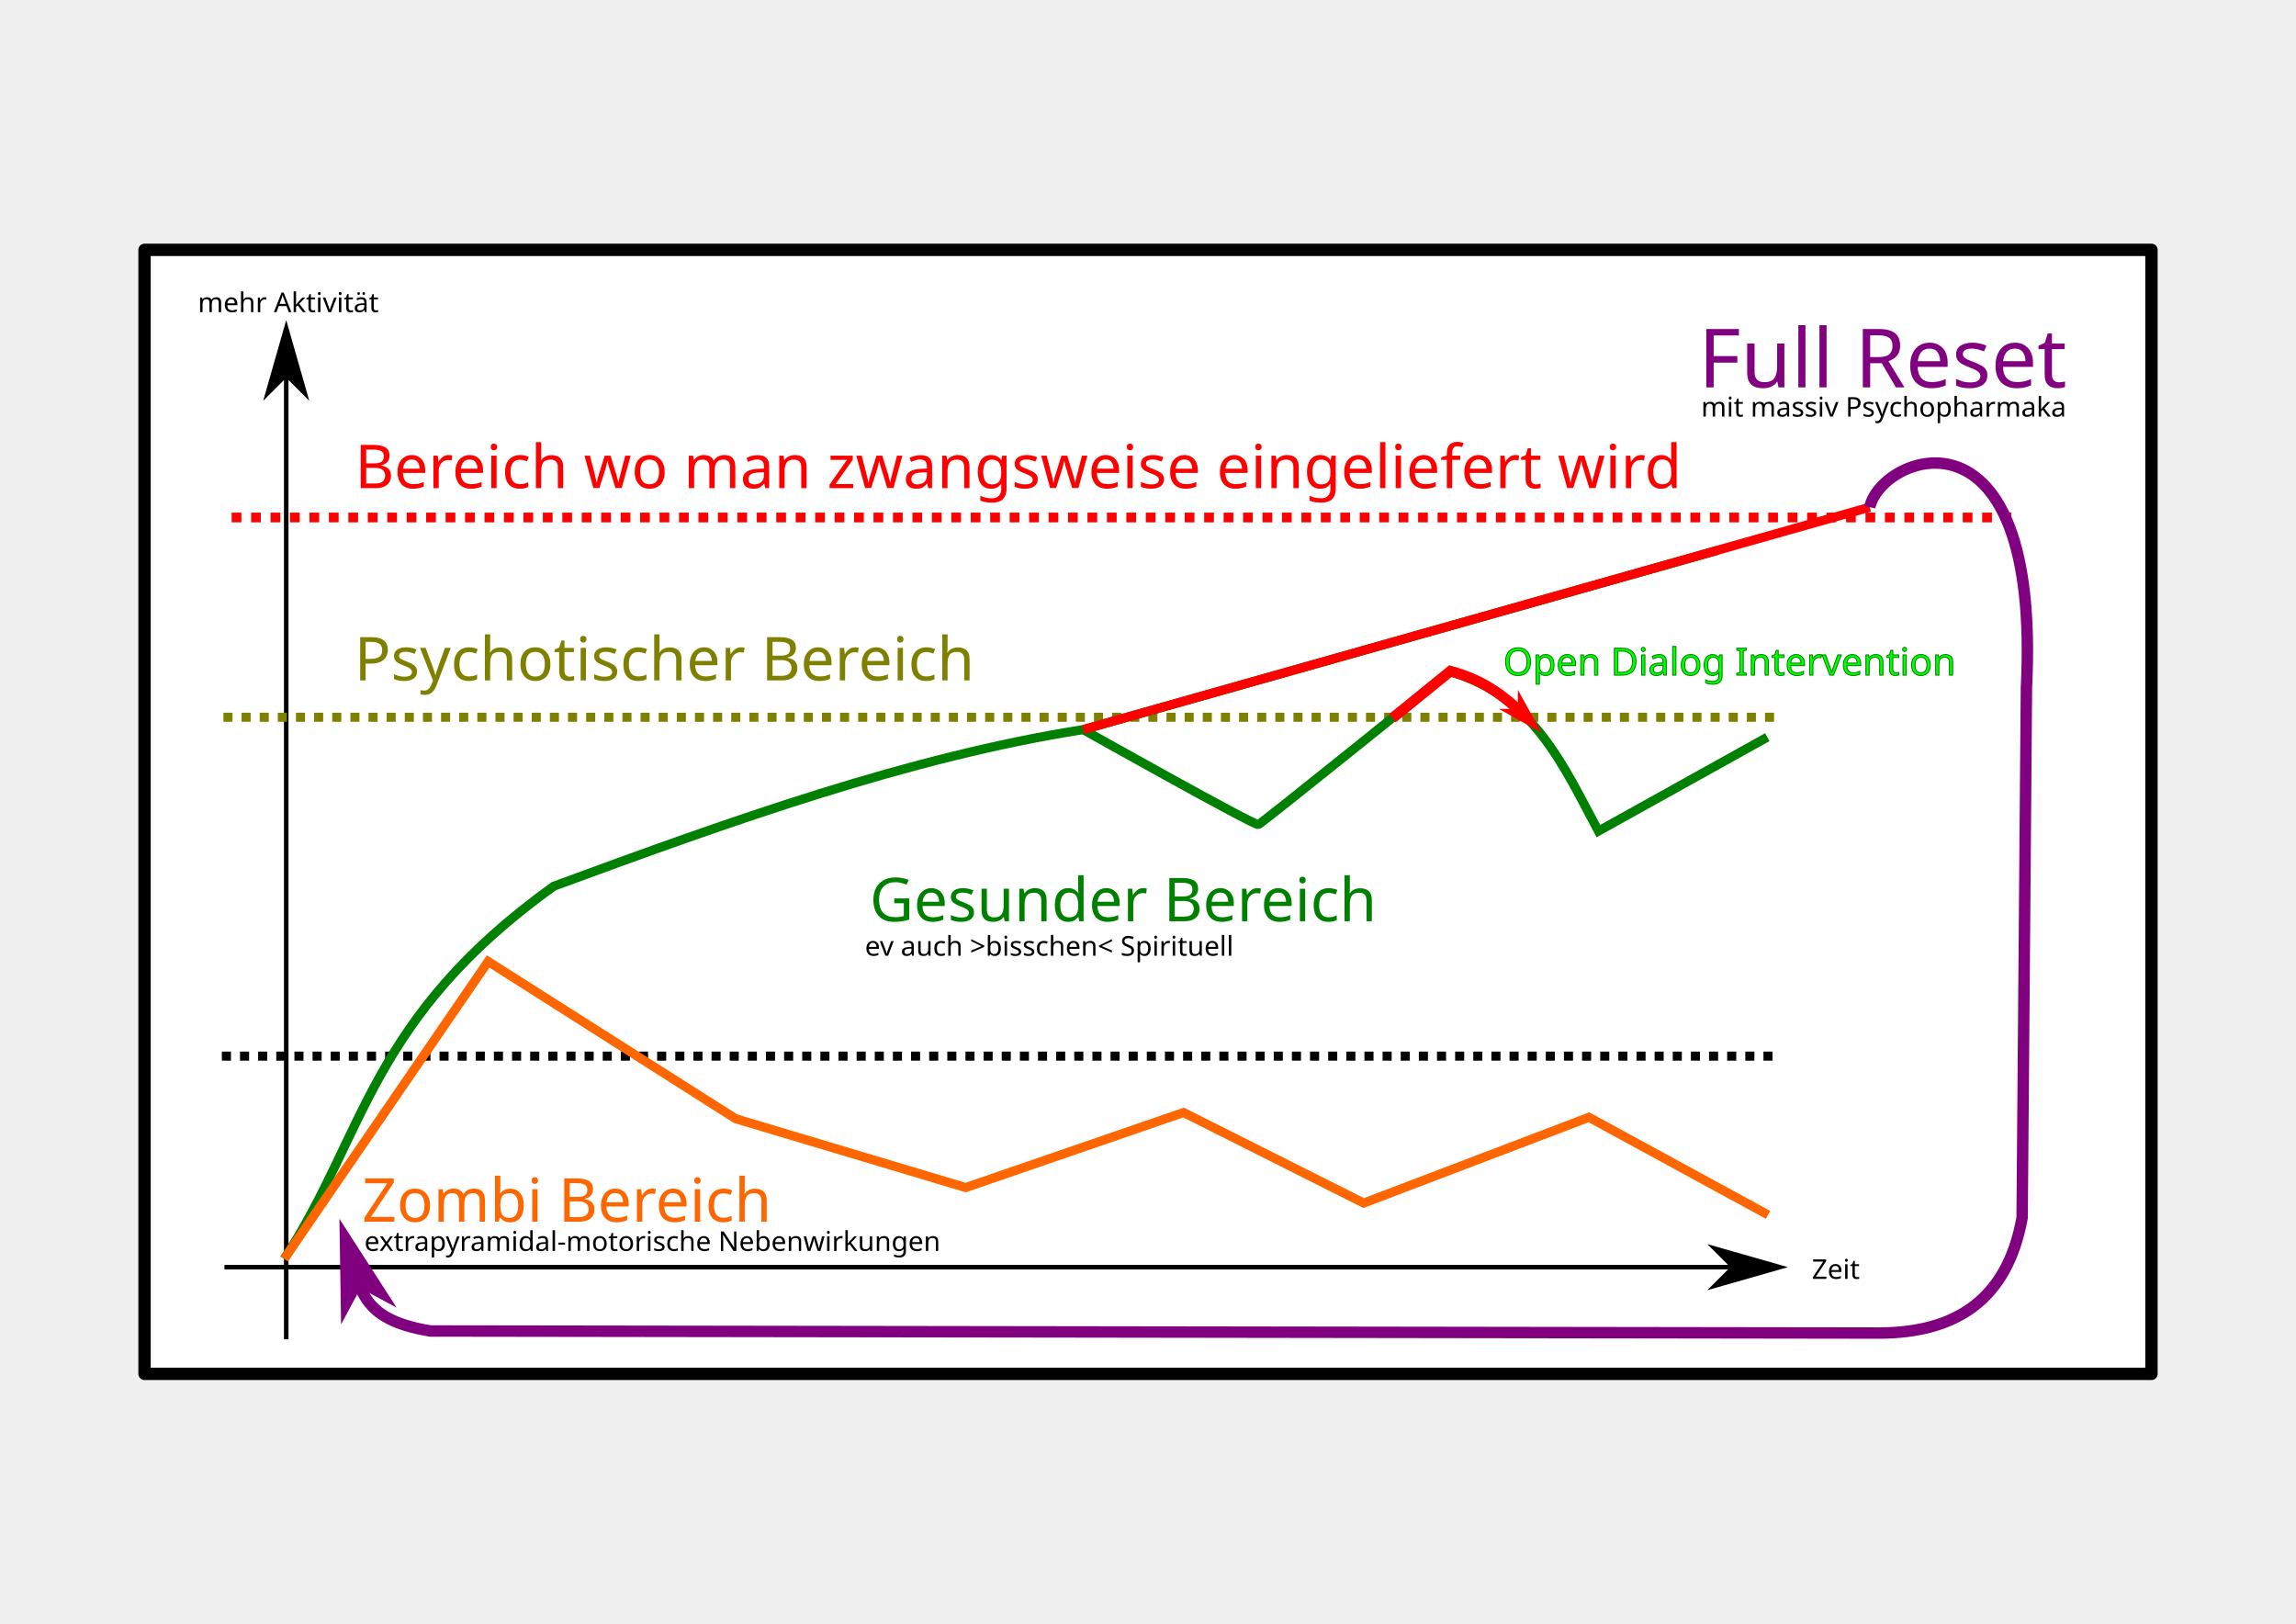
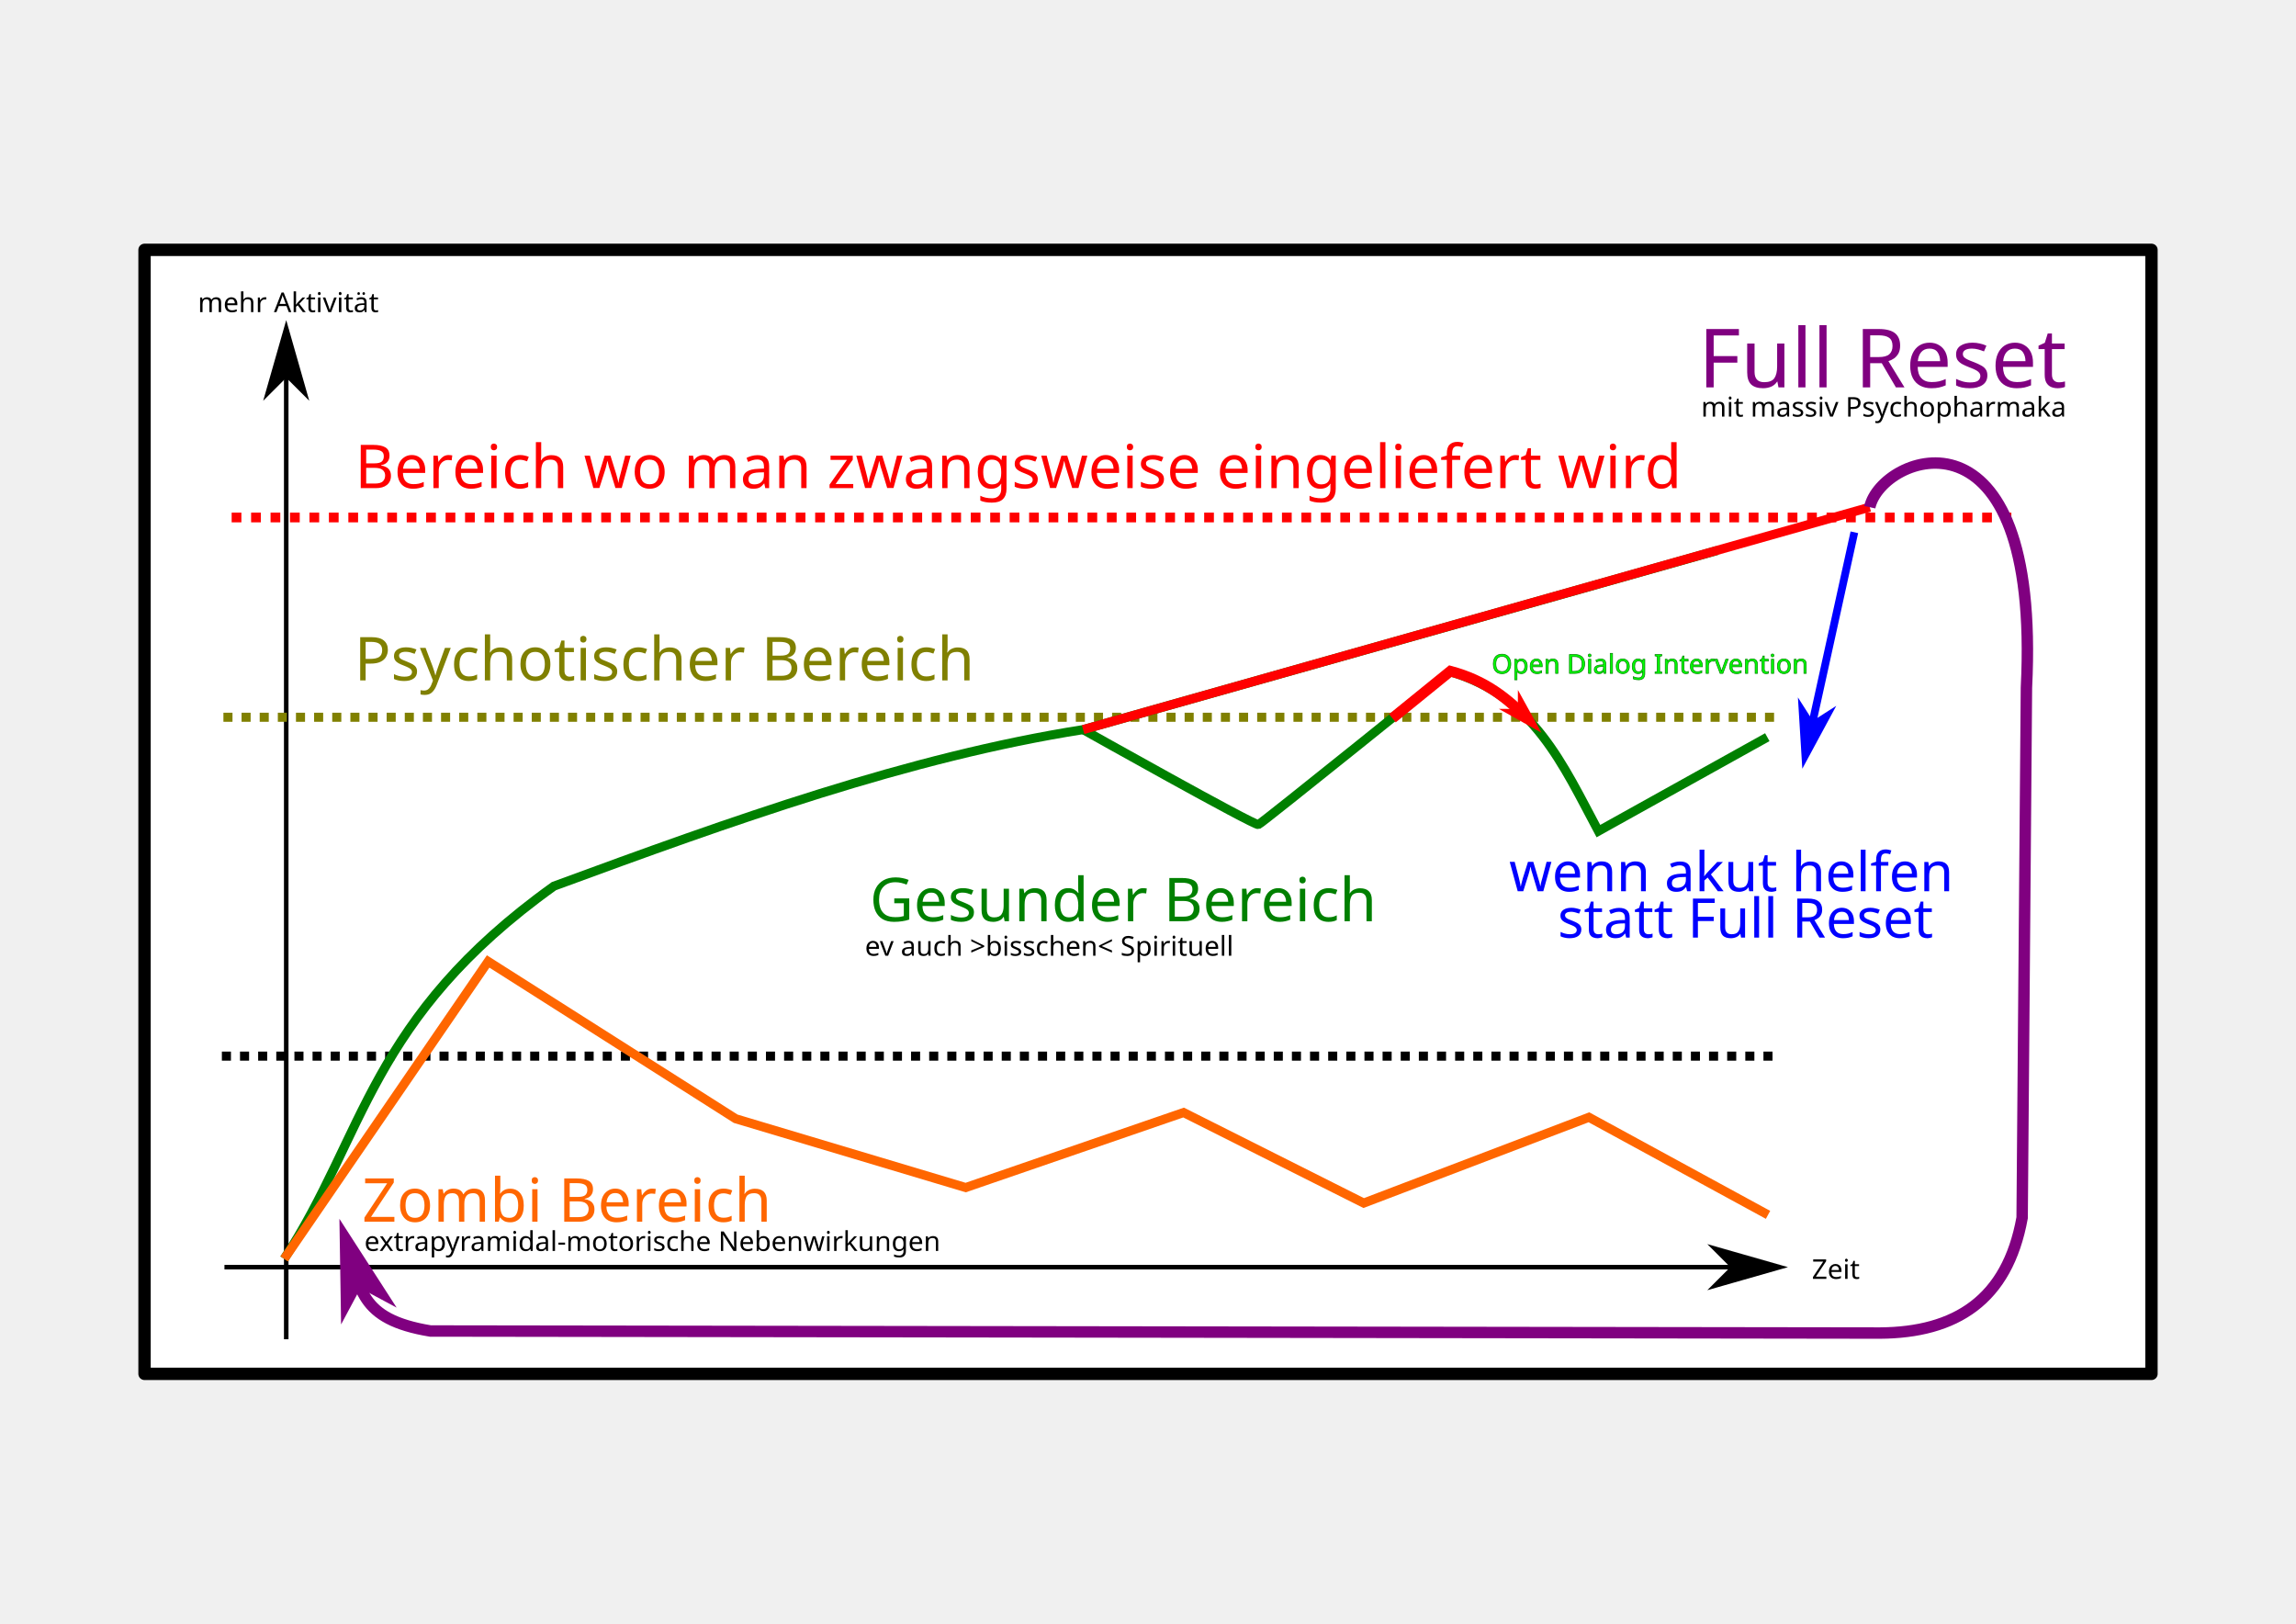
<svg xmlns="http://www.w3.org/2000/svg" width="297mm" height="210mm" viewBox="0 0 297 210" version="1.1" id="svg5">
  <defs id="defs2">
    <marker style="overflow:visible" id="marker16939" refX="0" refY="0" orient="auto">
      <path transform="matrix(-0.8,0,0,-0.8,-10,0)" style="fill:context-stroke;fill-rule:evenodd;stroke:context-stroke;stroke-width:1pt" d="M 0,0 5,-5 -12.5,0 5,5 Z" id="path16937" />
    </marker>
    <marker style="overflow:visible" id="Arrow1Lstart" refX="0" refY="0" orient="auto">
      <path transform="matrix(0.8,0,0,0.8,10,0)" style="fill:context-stroke;fill-rule:evenodd;stroke:context-stroke;stroke-width:1pt" d="M 0,0 5,-5 -12.5,0 5,5 Z" id="path16637" />
    </marker>
    <marker style="overflow:visible" id="Arrow1Lend" refX="0" refY="0" orient="auto">
      <path transform="matrix(-0.8,0,0,-0.8,-10,0)" style="fill:context-stroke;fill-rule:evenodd;stroke:context-stroke;stroke-width:1pt" d="M 0,0 5,-5 -12.5,0 5,5 Z" id="path16640" />
    </marker>
    <marker style="overflow:visible" id="Arrow1Mend" refX="0" refY="0" orient="auto">
      <path transform="matrix(-0.4,0,0,-0.4,-4,0)" style="fill:context-stroke;fill-rule:evenodd;stroke:context-stroke;stroke-width:1pt" d="M 0,0 5,-5 -12.5,0 5,5 Z" id="path16646" />
    </marker>
    <marker style="overflow:visible" id="Arrow1Sstart" refX="0" refY="0" orient="auto">
      <path transform="matrix(0.2,0,0,0.2,1.2,0)" style="fill:context-stroke;fill-rule:evenodd;stroke:context-stroke;stroke-width:1pt" d="M 0,0 5,-5 -12.5,0 5,5 Z" id="path16649" />
    </marker>
    <marker style="overflow:visible" id="Arrow1Send" refX="0" refY="0" orient="auto">
      <path transform="matrix(-0.2,0,0,-0.2,-1.2,0)" style="fill:context-stroke;fill-rule:evenodd;stroke:context-stroke;stroke-width:1pt" d="M 0,0 5,-5 -12.5,0 5,5 Z" id="path16652" />
    </marker>
  </defs>
  <g id="layer1">
    <rect style="fill:#ffffff;fill-opacity:1;stroke:#000000;stroke-width:1.597;stroke-linejoin:round;stroke-miterlimit:4;stroke-dasharray:none;stroke-dashoffset:0;stroke-opacity:1;stop-color:#000000" id="rect20246" width="259.608" height="145.373" x="18.696" y="32.314" />
    <path style="fill:none;stroke:#000000;stroke-width:0.587;stroke-linecap:butt;stroke-linejoin:miter;stroke-miterlimit:4;stroke-dasharray:none;stroke-opacity:1;marker-start:url(#Arrow1Lstart)" d="m 37.025,42.542 0,130.667" id="path869" />
    <path style="fill:none;stroke:#000000;stroke-width:0.587;stroke-linecap:butt;stroke-linejoin:miter;stroke-miterlimit:4;stroke-dasharray:none;stroke-opacity:1;marker-end:url(#marker16939)" d="M 29.034,163.886 H 230.142" id="path871" />
    <path style="fill:#808000;stroke:#808000;stroke-width:1.173;stroke-linecap:butt;stroke-linejoin:miter;stroke-miterlimit:4;stroke-dasharray:1.173, 1.173;stroke-dashoffset:0;stroke-opacity:1" d="M 28.901,92.765 H 230.009" id="path871-7" />
    <path style="fill:none;stroke:#ff0000;stroke-width:1.258;stroke-linecap:butt;stroke-linejoin:miter;stroke-miterlimit:4;stroke-dasharray:1.258, 1.258;stroke-dashoffset:0;stroke-opacity:1" d="M 29.966,66.928 H 261.174" id="path871-7-5" />
    <path style="fill:none;stroke:#000000;stroke-width:1.173;stroke-linecap:butt;stroke-linejoin:miter;stroke-miterlimit:4;stroke-dasharray:1.173, 1.173;stroke-dashoffset:0;stroke-opacity:1" d="M 28.701,136.592 H 229.809" id="path871-7-3" />
    <path style="fill:none;stroke:#008000;stroke-width:1.173;stroke-linecap:butt;stroke-linejoin:miter;stroke-miterlimit:4;stroke-dasharray:none;stroke-opacity:1" d="M 36.759,162.82 C 47.252,146.844 47.774,131.699 71.653,114.608 94.643,106.145 117.611,97.903 140.109,94.364 l 82.041,-23.174" id="path1119" />
    <path style="fill:none;stroke:#008000;stroke-width:1.173;stroke-linecap:butt;stroke-linejoin:miter;stroke-miterlimit:4;stroke-dasharray:none;stroke-opacity:1" d="m 140.109,94.364 c 0,0 22.201,12.469 22.672,12.28 0.471,-0.188 24.768,-19.777 24.768,-19.777 10.832,3.128 14.678,12.167 19.212,20.624 l 21.849,-12.149" id="path1364" />
    <text xml:space="preserve" style="font-style:normal;font-weight:normal;font-size:7.821px;line-height:1.25;font-family:sans-serif;fill:#808000;fill-opacity:1;stroke:none;stroke-width:1.173;stroke-miterlimit:4;stroke-dasharray:none" x="45.828" y="88" id="text9124">
      <tspan id="tspan9122" style="fill:#808000;stroke-width:1.173;stroke-miterlimit:4;stroke-dasharray:none;stroke:none" x="45.828" y="88">Psychotischer Bereich</tspan>
    </text>
    <text xml:space="preserve" style="font-style:normal;font-weight:normal;font-size:7.821px;line-height:1.25;font-family:sans-serif;fill:#ff0000;fill-opacity:1;stroke:none;stroke-width:1.173;stroke-miterlimit:4;stroke-dasharray:none" x="45.898" y="63.134" id="text9124-0">
      <tspan id="tspan9122-0" style="fill:#ff0000;stroke-width:1.173;stroke-miterlimit:4;stroke-dasharray:none" x="45.898" y="63.134">Bereich wo man zwangsweise eingeliefert wird</tspan>
    </text>
    <text xml:space="preserve" style="font-style:normal;font-weight:normal;font-size:7.821px;line-height:1.25;font-family:sans-serif;fill:#008000;fill-opacity:1;stroke:none;stroke-width:1.173;stroke-miterlimit:4;stroke-dasharray:none" x="112.493" y="119.145" id="text9124-1">
      <tspan id="tspan9122-4" style="fill:#008000;fill-opacity:1;stroke-width:1.173;stroke-miterlimit:4;stroke-dasharray:none" x="112.493" y="119.145">Gesunder Bereich</tspan>
    </text>
    <path style="fill:none;stroke:#ff6600;stroke-width:1.173;stroke-linecap:butt;stroke-linejoin:miter;stroke-miterlimit:4;stroke-dasharray:none;stroke-opacity:1" d="m 36.759,162.82 26.385,-38.471 32.02,20.342 29.751,8.9 28.188,-9.703 23.299,11.71 29.136,-11.095 23.167,12.619" id="path10014" />
    <path style="fill:#ff0000;stroke:#ff0000;stroke-width:1.173;stroke-linecap:butt;stroke-linejoin:miter;stroke-miterlimit:4;stroke-dasharray:none;stroke-opacity:1" d="M 140.109,94.364 241.862,65.596" id="path10201" />
    <text xml:space="preserve" style="font-style:normal;font-weight:normal;font-size:7.821px;line-height:1.25;font-family:sans-serif;fill:#ff6600;fill-opacity:1;stroke:none;stroke-width:0.196" x="46.843" y="158.008" id="text13404">
      <tspan id="tspan13402" style="fill:#ff6600;fill-opacity:1;stroke-width:0.196" x="46.843" y="158.008">Zombi Bereich</tspan>
    </text>
-     <text xml:space="preserve" style="font-style:normal;font-weight:normal;font-size:4.897px;line-height:1.25;font-family:sans-serif;fill:#00ff00;fill-opacity:1;stroke:#008000;stroke-width:0.122" x="194.46" y="87.327" id="text18426">
-       <tspan id="tspan18424" style="stroke-width:0.122;stroke:#008000;fill:#00ff00" x="194.46" y="87.327">Open Dialog Intervention</tspan>
+     <text xml:space="preserve" style="font-style:normal;font-weight:normal;font-size:3.427px;line-height:1.25;font-family:sans-serif;fill:#00ff00;fill-opacity:1;stroke:#008000;stroke-width:0.086" x="192.96" y="87.092" id="text18426">
+       <tspan id="tspan18424" style="fill:#00ff00;stroke:#008000;stroke-width:0.086" x="192.96" y="87.092">Open Dialog Intervention</tspan>
    </text>
    <path style="fill:none;stroke:#ff0000;stroke-width:1.369;stroke-linecap:butt;stroke-linejoin:miter;stroke-miterlimit:4;stroke-dasharray:none;stroke-opacity:1;marker-end:url(#Arrow1Send)" d="m 180.11,92.894 7.506,-6.094 c 4.53,1.207 7.339,3.496 10.065,6.238" id="path19531" />
    <path style="fill:none;stroke:#800080;stroke-width:1.478;stroke-linecap:butt;stroke-linejoin:miter;stroke-miterlimit:4;stroke-dasharray:none;stroke-opacity:1;marker-end:url(#Arrow1Mend)" d="m 241.862,65.596 c 1.527,-6.891 22.183,-14.669 20.268,23.346 l -0.556,68.551 c -1.925,10.702 -8.651,14.856 -18.379,14.917 L 55.671,172.143 c -9.298,-1.537 -9.038,-5.505 -10.921,-11.72" id="path5367" />
    <text xml:space="preserve" style="font-style:normal;font-weight:normal;font-size:3.528px;line-height:1.25;font-family:sans-serif;fill:#000000;fill-opacity:1;stroke:none;stroke-width:0.137" x="47.133" y="161.79" id="text9059">
      <tspan id="tspan9057" style="font-size:3.528px;stroke-width:0.137" x="47.133" y="161.79">extrapyramidal-motorische Nebenwirkungen</tspan>
    </text>
    <text xml:space="preserve" style="font-style:normal;font-weight:normal;font-size:10.583px;line-height:1.25;font-family:sans-serif;fill:#800080;fill-opacity:1;stroke:none;stroke-width:0.265" x="219.686" y="50.101" id="text14450">
      <tspan id="tspan14448" style="fill:#800080;stroke-width:0.265" x="219.686" y="50.101">Full Reset</tspan>
    </text>
    <text xml:space="preserve" style="font-style:normal;font-weight:normal;font-size:3.528px;line-height:1.25;font-family:sans-serif;fill:#000000;fill-opacity:1;stroke:none;stroke-width:0.265" x="220.047" y="53.885" id="text15714">
      <tspan id="tspan15712" style="font-size:3.528px;stroke-width:0.265" x="220.047" y="53.885">mit massiv Psychopharmaka</tspan>
    </text>
    <text xml:space="preserve" style="font-style:normal;font-weight:normal;font-size:3.528px;line-height:1.25;font-family:sans-serif;fill:#000000;fill-opacity:1;stroke:none;stroke-width:0.265" x="111.887" y="123.611" id="text22721">
      <tspan id="tspan22719" style="font-size:3.528px;stroke-width:0.265" x="111.887" y="123.611">ev auch &gt;bisschen&lt; Spirituell</tspan>
    </text>
    <text xml:space="preserve" style="font-style:normal;font-weight:normal;font-size:3.528px;line-height:1.25;font-family:sans-serif;fill:#000000;fill-opacity:1;stroke:none;stroke-width:0.265" x="25.591" y="40.369" id="text28212">
      <tspan id="tspan28210" style="font-size:3.528px;stroke-width:0.265" x="25.591" y="40.369">mehr Aktivität</tspan>
    </text>
    <text xml:space="preserve" style="font-style:normal;font-weight:normal;font-size:3.528px;line-height:1.25;font-family:sans-serif;fill:#000000;fill-opacity:1;stroke:none;stroke-width:0.265" x="234.374" y="165.396" id="text28212-1">
      <tspan id="tspan28210-8" style="font-size:3.528px;stroke-width:0.265" x="234.374" y="165.396">Zeit</tspan>
    </text>
+     <path style="fill:#0000ff;stroke:#0000ff;stroke-width:1;stroke-linecap:butt;stroke-linejoin:miter;stroke-opacity:1;marker-end:url(#Arrow1Mend);stroke-miterlimit:4;stroke-dasharray:none" d="M 239.871,68.843 233.563,97.498" id="path57702" />
+     <text xml:space="preserve" style="font-style:normal;font-weight:normal;font-size:7.056px;line-height:0.85;font-family:sans-serif;fill:#0000ff;fill-opacity:1;stroke:none;stroke-width:0.265" x="230.369" y="115.267" id="text58270">
+       <tspan id="tspan58268" style="font-size:7.056px;text-align:center;text-anchor:middle;fill:#0000ff;stroke-width:0.265" x="230.369" y="115.267">wenn akut helfen</tspan>
+       <tspan style="font-size:7.056px;text-align:center;text-anchor:middle;fill:#0000ff;stroke-width:0.265" x="230.369" y="121.265" id="tspan58272">statt Full Reset</tspan>
+     </text>
  </g>
</svg>
